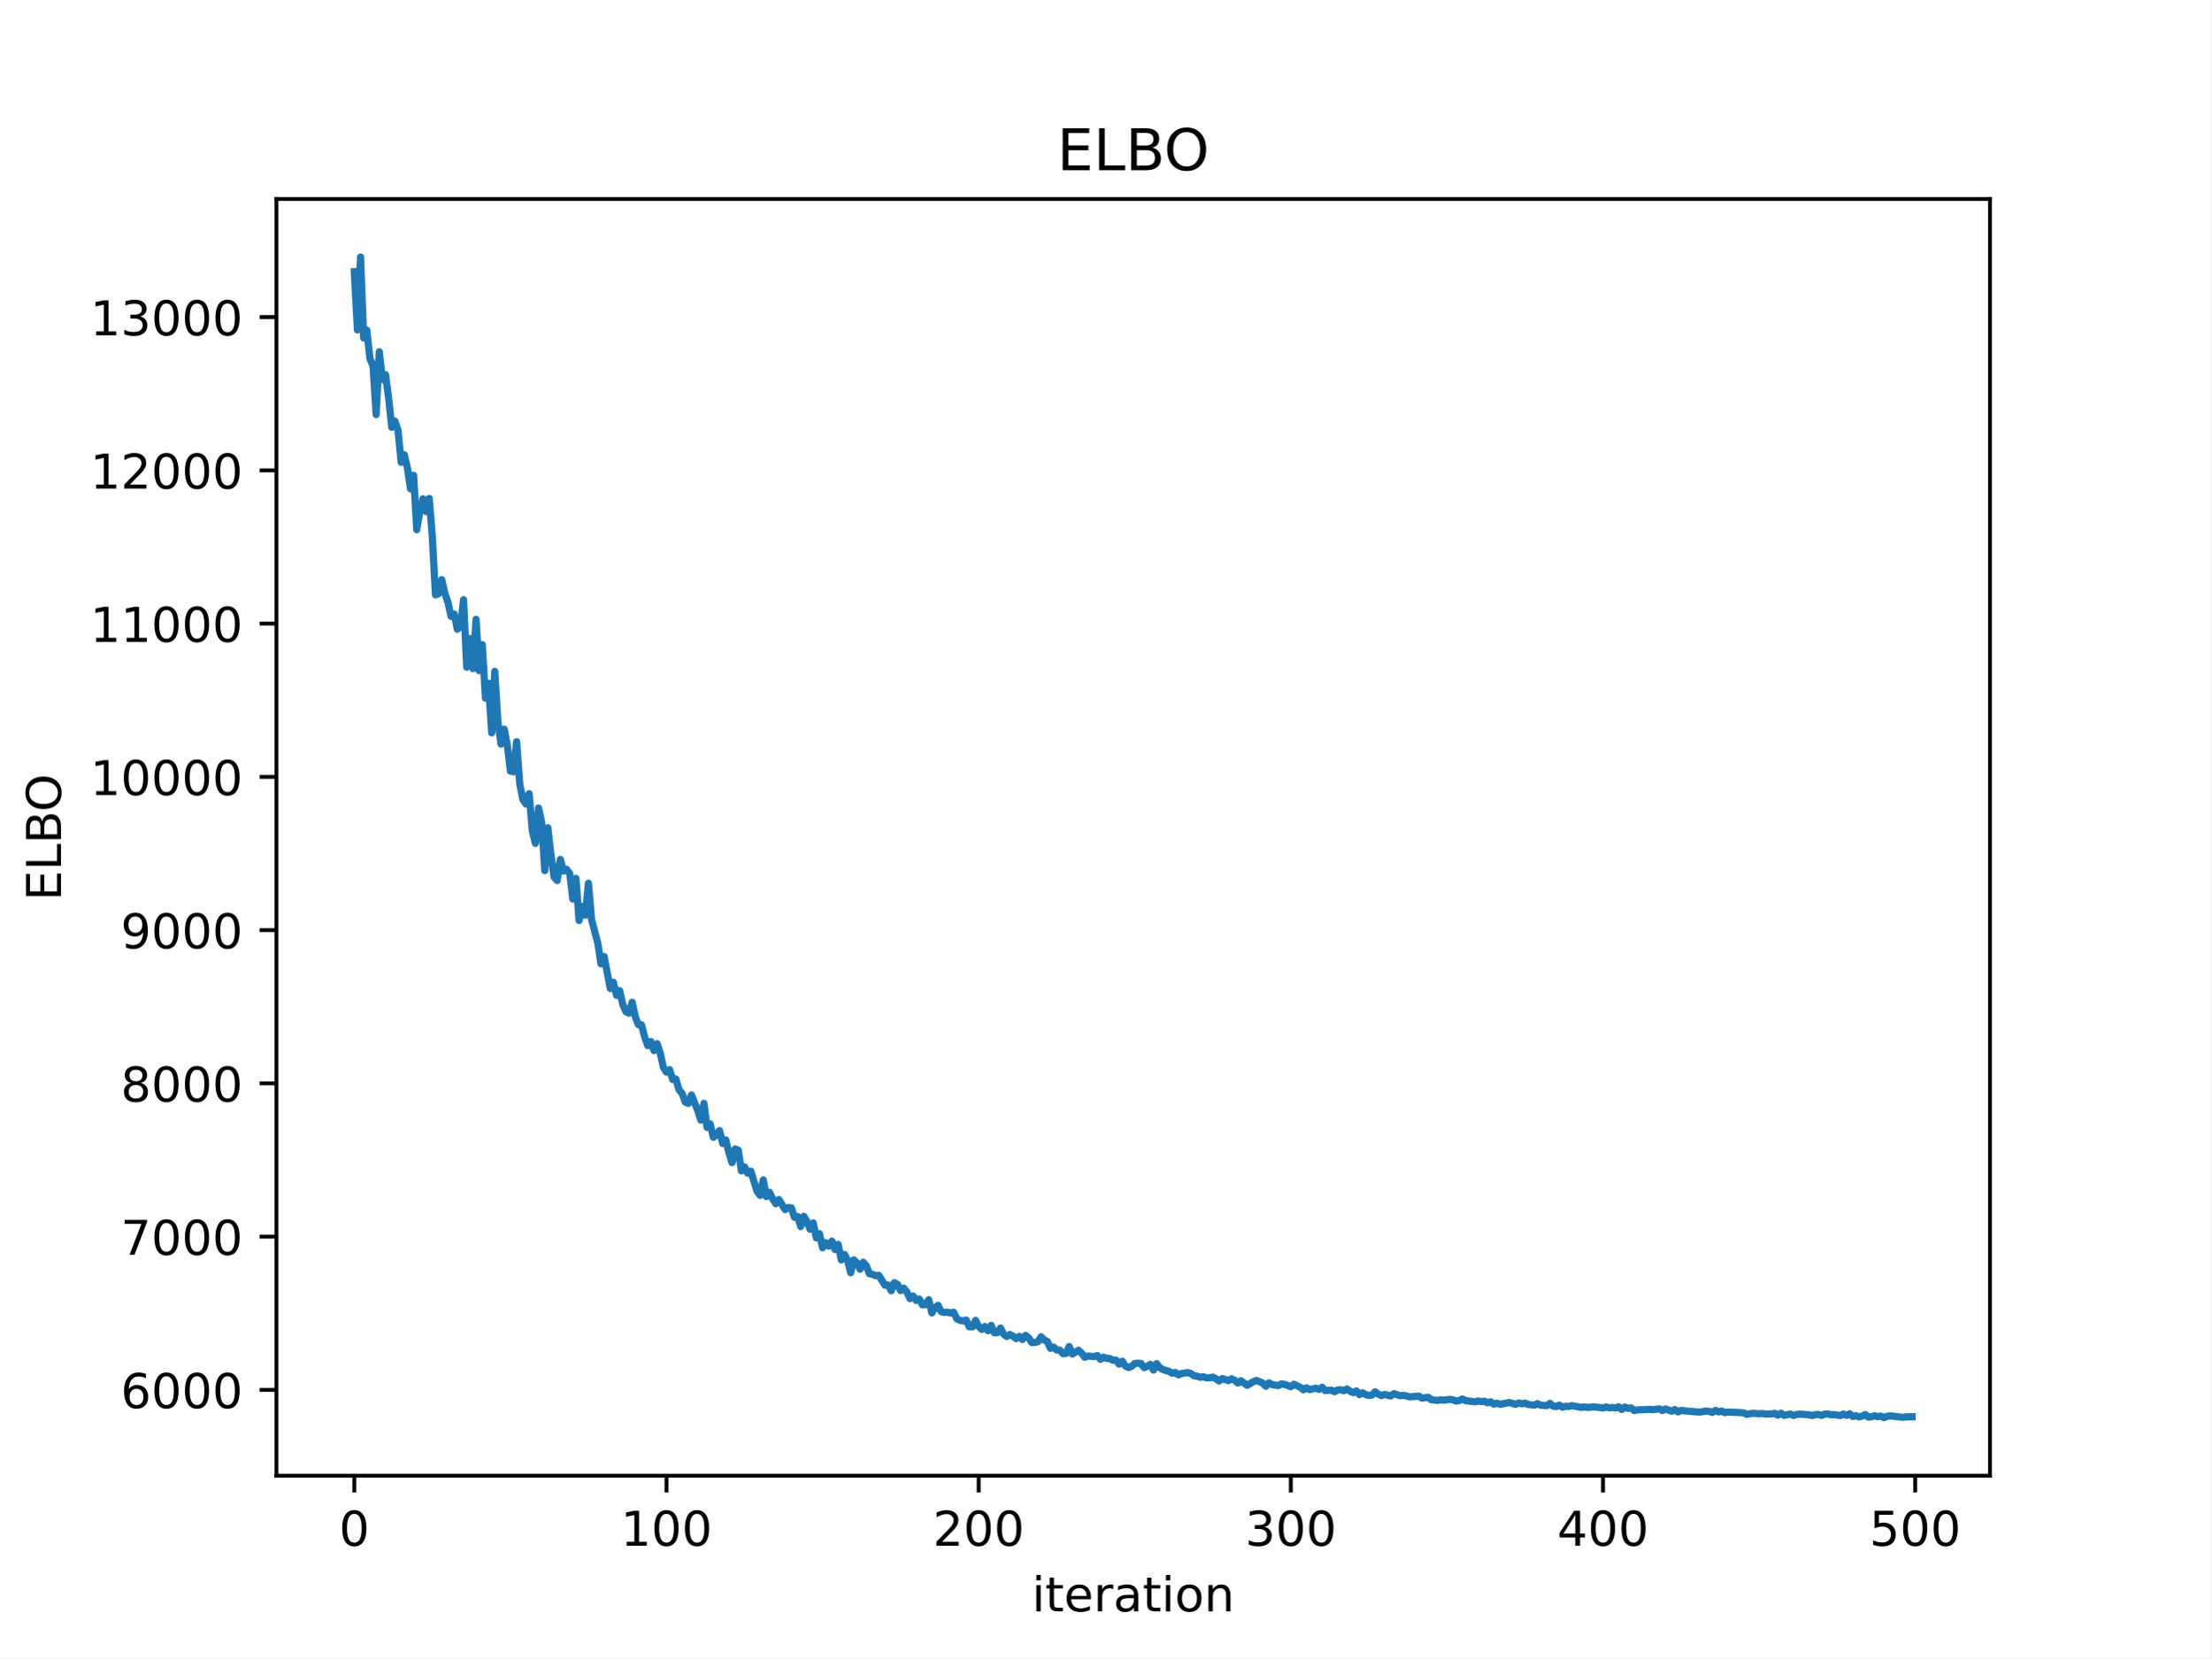
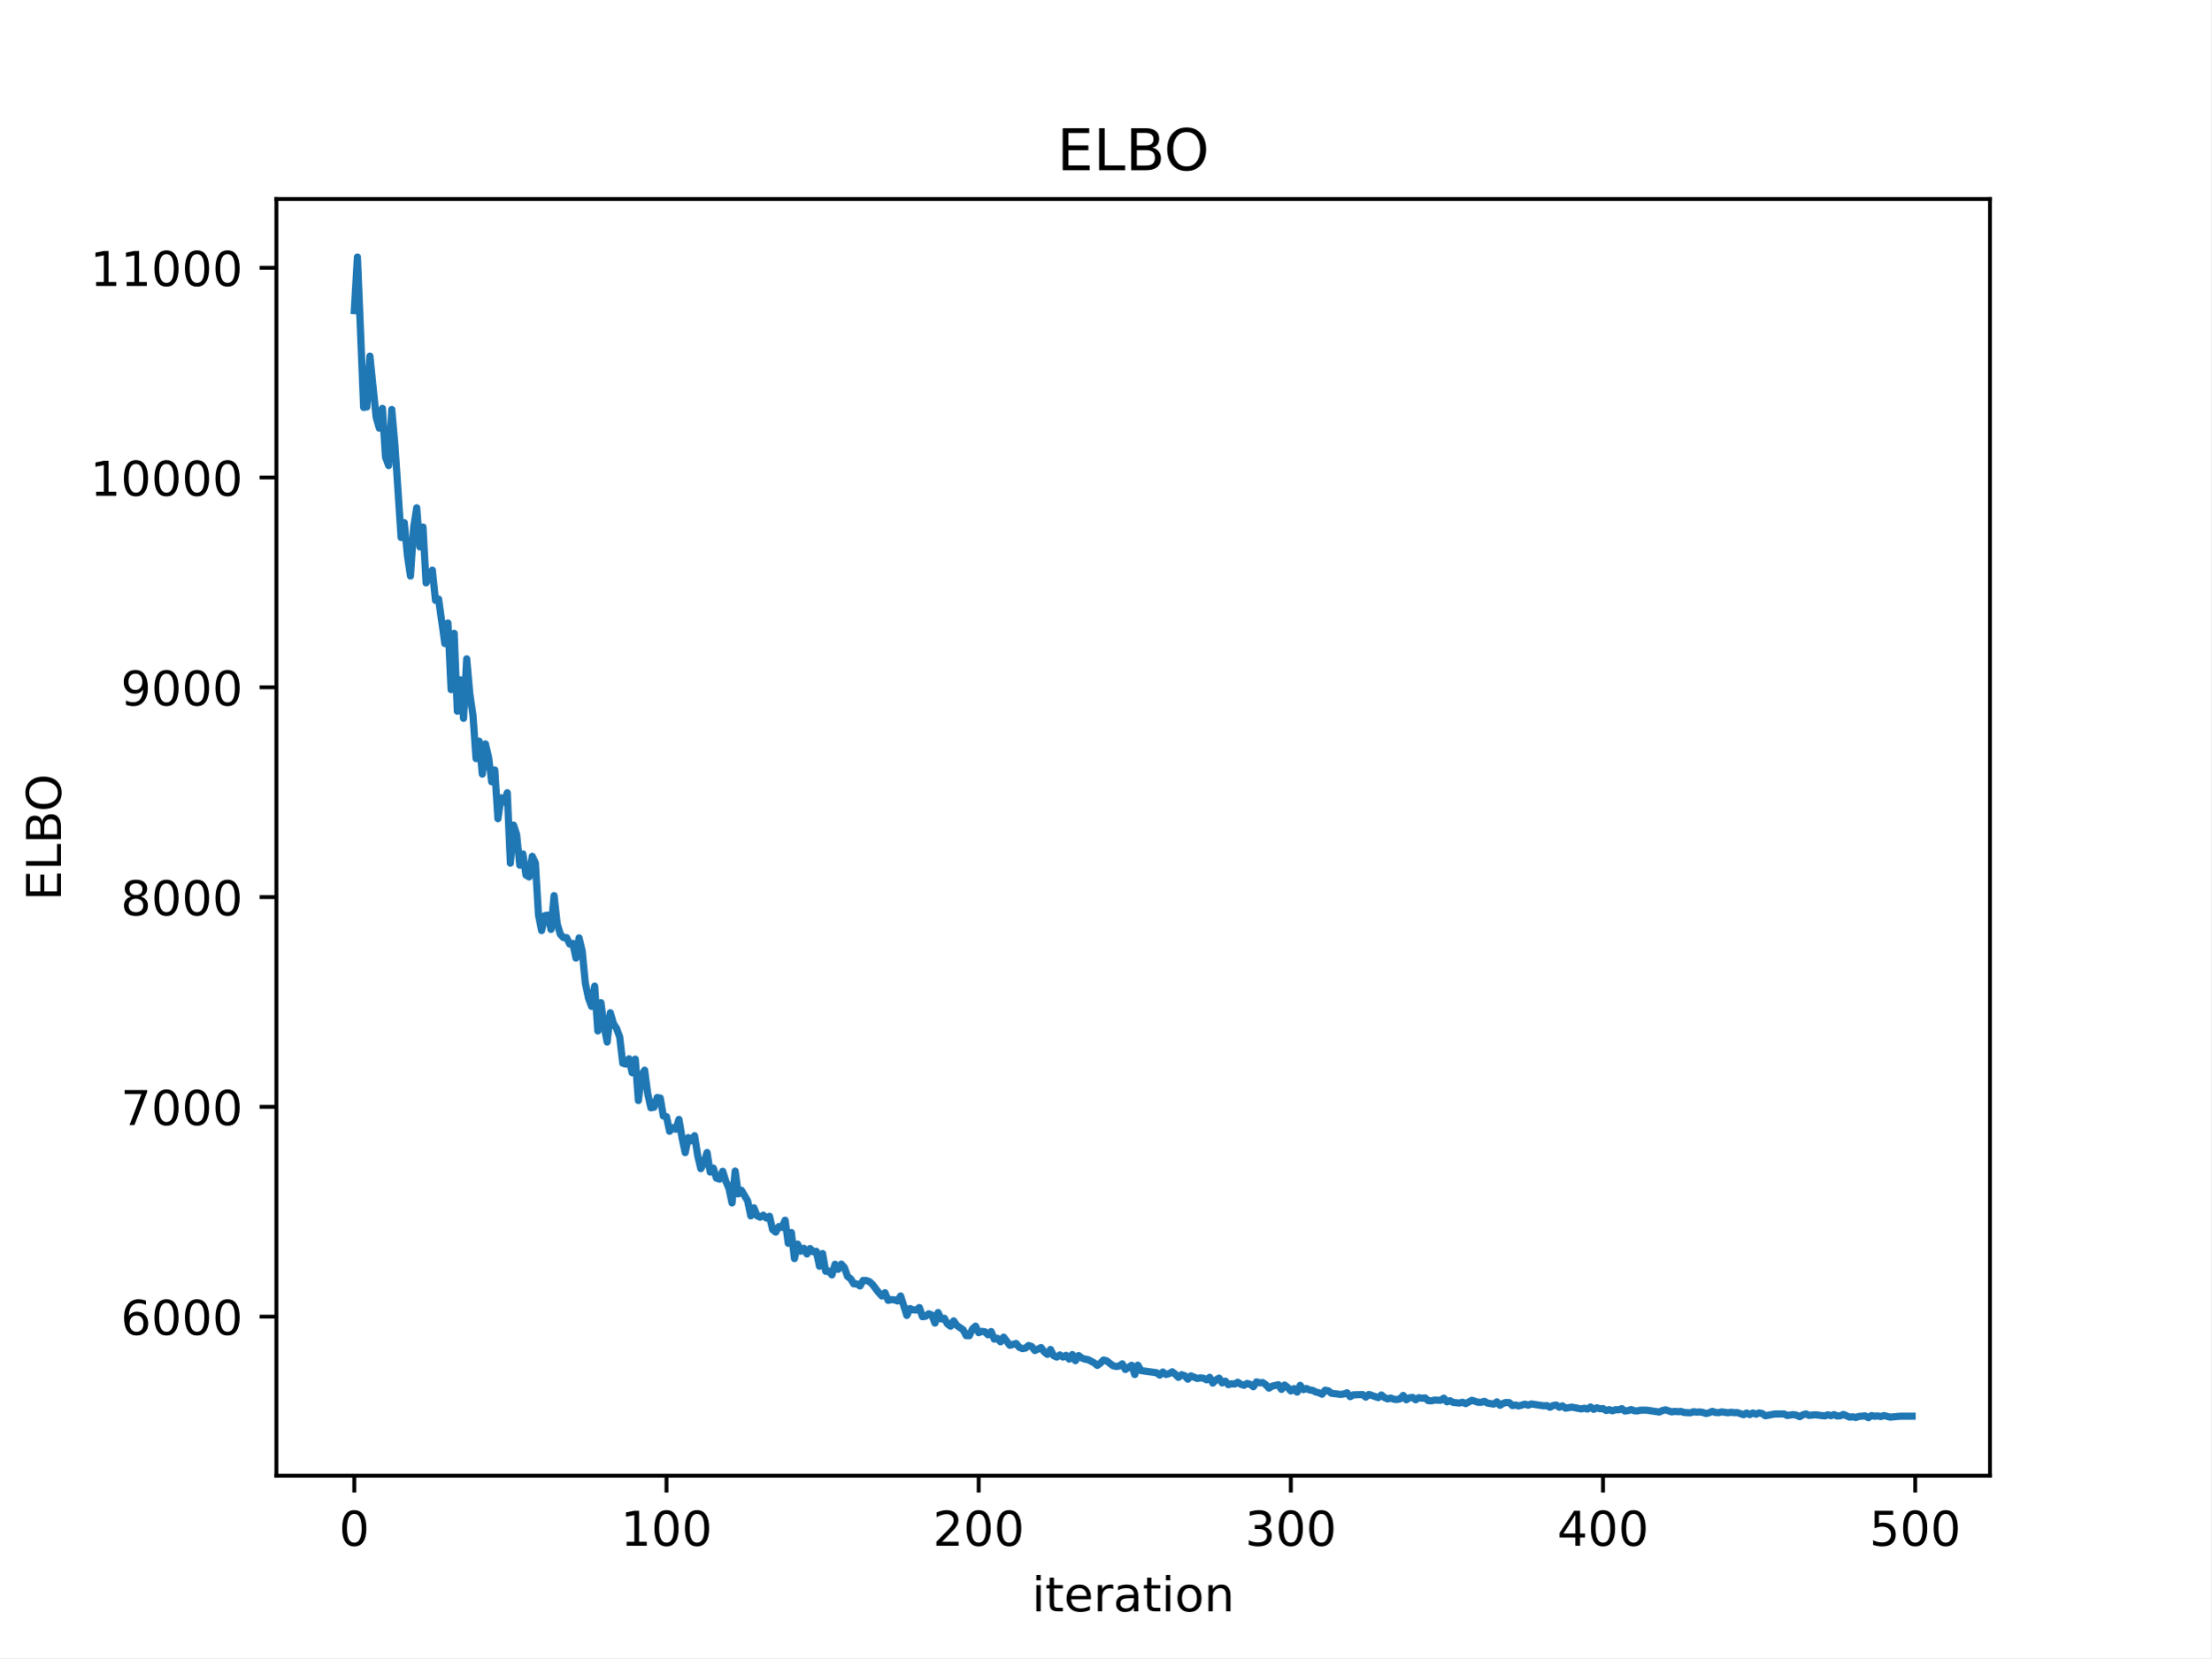
<svg xmlns="http://www.w3.org/2000/svg" xmlns:xlink="http://www.w3.org/1999/xlink" width="460.8pt" height="345.6pt" viewBox="0 0 460.8 345.6" version="1.1">
  <defs>
    <style type="text/css">*{stroke-linejoin: round; stroke-linecap: butt}</style>
  </defs>
  <g id="figure_1">
    <g id="patch_1">
      <path d="M 0 345.6  L 460.8 345.6  L 460.8 0  L 0 0  z " style="fill: #ffffff" />
    </g>
    <g id="axes_1">
      <g id="patch_2">
        <path d="M 57.6 307.584  L 414.72 307.584  L 414.72 41.472  L 57.6 41.472  z " style="fill: #ffffff" />
      </g>
      <g id="matplotlib.axis_1">
        <g id="xtick_1">
          <g id="line2d_1">
            <defs>
-               <path id="m6de6520d60" d="M 0 0  L 0 3.5  " style="stroke: #000000; stroke-width: 0.8" />
-             </defs>
-             <g>
-               <use xlink:href="#m6de6520d60" x="73.833" y="307.584" style="stroke: #000000; stroke-width: 0.8" />
+               <path id="m7a15ab9af7" d="M 0 0  L 0 3.5  " style="stroke: #000000; stroke-width: 0.8" />
+             </defs>
+             <g>
+               <use xlink:href="#m7a15ab9af7" x="73.833" y="307.584" style="stroke: #000000; stroke-width: 0.8" />
            </g>
          </g>
          <g id="text_1">
            <g transform="translate(70.65148 322.1824) scale(0.1 -0.1)">
              <defs>
                <path id="DejaVuSans-30" d="M 2034 4250  Q 1547 4250 1301 3770  Q 1056 3291 1056 2328  Q 1056 1369 1301 889  Q 1547 409 2034 409  Q 2525 409 2770 889  Q 3016 1369 3016 2328  Q 3016 3291 2770 3770  Q 2525 4250 2034 4250  z M 2034 4750  Q 2819 4750 3233 4129  Q 3647 3509 3647 2328  Q 3647 1150 3233 529  Q 2819 -91 2034 -91  Q 1250 -91 836 529  Q 422 1150 422 2328  Q 422 3509 836 4129  Q 1250 4750 2034 4750  z " transform="scale(0.015625)" />
              </defs>
              <use xlink:href="#DejaVuSans-30" />
            </g>
          </g>
        </g>
        <g id="xtick_2">
          <g id="line2d_2">
            <g>
-               <use xlink:href="#m6de6520d60" x="138.894" y="307.584" style="stroke: #000000; stroke-width: 0.8" />
+               <use xlink:href="#m7a15ab9af7" x="138.894" y="307.584" style="stroke: #000000; stroke-width: 0.8" />
            </g>
          </g>
          <g id="text_2">
            <g transform="translate(129.35 322.1824) scale(0.1 -0.1)">
              <defs>
                <path id="DejaVuSans-31" d="M 794 531  L 1825 531  L 1825 4091  L 703 3866  L 703 4441  L 1819 4666  L 2450 4666  L 2450 531  L 3481 531  L 3481 0  L 794 0  L 794 531  z " transform="scale(0.015625)" />
              </defs>
              <use xlink:href="#DejaVuSans-31" />
              <use xlink:href="#DejaVuSans-30" transform="translate(63.62305 0)" />
              <use xlink:href="#DejaVuSans-30" transform="translate(127.2461 0)" />
            </g>
          </g>
        </g>
        <g id="xtick_3">
          <g id="line2d_3">
            <g>
-               <use xlink:href="#m6de6520d60" x="203.955" y="307.584" style="stroke: #000000; stroke-width: 0.8" />
+               <use xlink:href="#m7a15ab9af7" x="203.955" y="307.584" style="stroke: #000000; stroke-width: 0.8" />
            </g>
          </g>
          <g id="text_3">
            <g transform="translate(194.411 322.1824) scale(0.1 -0.1)">
              <defs>
                <path id="DejaVuSans-32" d="M 1228 531  L 3431 531  L 3431 0  L 469 0  L 469 531  Q 828 903 1448 1529  Q 2069 2156 2228 2338  Q 2531 2678 2651 2914  Q 2772 3150 2772 3378  Q 2772 3750 2511 3984  Q 2250 4219 1831 4219  Q 1534 4219 1204 4116  Q 875 4013 500 3803  L 500 4441  Q 881 4594 1212 4672  Q 1544 4750 1819 4750  Q 2544 4750 2975 4387  Q 3406 4025 3406 3419  Q 3406 3131 3298 2873  Q 3191 2616 2906 2266  Q 2828 2175 2409 1742  Q 1991 1309 1228 531  z " transform="scale(0.015625)" />
              </defs>
              <use xlink:href="#DejaVuSans-32" />
              <use xlink:href="#DejaVuSans-30" transform="translate(63.62305 0)" />
              <use xlink:href="#DejaVuSans-30" transform="translate(127.2461 0)" />
            </g>
          </g>
        </g>
        <g id="xtick_4">
          <g id="line2d_4">
            <g>
-               <use xlink:href="#m6de6520d60" x="269.016" y="307.584" style="stroke: #000000; stroke-width: 0.8" />
+               <use xlink:href="#m7a15ab9af7" x="269.016" y="307.584" style="stroke: #000000; stroke-width: 0.8" />
            </g>
          </g>
          <g id="text_4">
            <g transform="translate(259.4721 322.1824) scale(0.1 -0.1)">
              <defs>
                <path id="DejaVuSans-33" d="M 2597 2516  Q 3050 2419 3304 2112  Q 3559 1806 3559 1356  Q 3559 666 3084 287  Q 2609 -91 1734 -91  Q 1441 -91 1130 -33  Q 819 25 488 141  L 488 750  Q 750 597 1062 519  Q 1375 441 1716 441  Q 2309 441 2620 675  Q 2931 909 2931 1356  Q 2931 1769 2642 2001  Q 2353 2234 1838 2234  L 1294 2234  L 1294 2753  L 1863 2753  Q 2328 2753 2575 2939  Q 2822 3125 2822 3475  Q 2822 3834 2567 4026  Q 2313 4219 1838 4219  Q 1578 4219 1281 4162  Q 984 4106 628 3988  L 628 4550  Q 988 4650 1302 4700  Q 1616 4750 1894 4750  Q 2613 4750 3031 4423  Q 3450 4097 3450 3541  Q 3450 3153 3228 2886  Q 3006 2619 2597 2516  z " transform="scale(0.015625)" />
              </defs>
              <use xlink:href="#DejaVuSans-33" />
              <use xlink:href="#DejaVuSans-30" transform="translate(63.62305 0)" />
              <use xlink:href="#DejaVuSans-30" transform="translate(127.2461 0)" />
            </g>
          </g>
        </g>
        <g id="xtick_5">
          <g id="line2d_5">
            <g>
-               <use xlink:href="#m6de6520d60" x="334.077" y="307.584" style="stroke: #000000; stroke-width: 0.8" />
+               <use xlink:href="#m7a15ab9af7" x="334.077" y="307.584" style="stroke: #000000; stroke-width: 0.8" />
            </g>
          </g>
          <g id="text_5">
            <g transform="translate(324.5331 322.1824) scale(0.1 -0.1)">
              <defs>
                <path id="DejaVuSans-34" d="M 2419 4116  L 825 1625  L 2419 1625  L 2419 4116  z M 2253 4666  L 3047 4666  L 3047 1625  L 3713 1625  L 3713 1100  L 3047 1100  L 3047 0  L 2419 0  L 2419 1100  L 313 1100  L 313 1709  L 2253 4666  z " transform="scale(0.015625)" />
              </defs>
              <use xlink:href="#DejaVuSans-34" />
              <use xlink:href="#DejaVuSans-30" transform="translate(63.62305 0)" />
              <use xlink:href="#DejaVuSans-30" transform="translate(127.2461 0)" />
            </g>
          </g>
        </g>
        <g id="xtick_6">
          <g id="line2d_6">
            <g>
-               <use xlink:href="#m6de6520d60" x="399.138" y="307.584" style="stroke: #000000; stroke-width: 0.8" />
+               <use xlink:href="#m7a15ab9af7" x="399.138" y="307.584" style="stroke: #000000; stroke-width: 0.8" />
            </g>
          </g>
          <g id="text_6">
            <g transform="translate(389.5941 322.1824) scale(0.1 -0.1)">
              <defs>
                <path id="DejaVuSans-35" d="M 691 4666  L 3169 4666  L 3169 4134  L 1269 4134  L 1269 2991  Q 1406 3038 1543 3061  Q 1681 3084 1819 3084  Q 2600 3084 3056 2656  Q 3513 2228 3513 1497  Q 3513 744 3044 326  Q 2575 -91 1722 -91  Q 1428 -91 1123 -41  Q 819 9 494 109  L 494 744  Q 775 591 1075 516  Q 1375 441 1709 441  Q 2250 441 2565 725  Q 2881 1009 2881 1497  Q 2881 1984 2565 2268  Q 2250 2553 1709 2553  Q 1456 2553 1204 2497  Q 953 2441 691 2322  L 691 4666  z " transform="scale(0.015625)" />
              </defs>
              <use xlink:href="#DejaVuSans-35" />
              <use xlink:href="#DejaVuSans-30" transform="translate(63.62305 0)" />
              <use xlink:href="#DejaVuSans-30" transform="translate(127.2461 0)" />
            </g>
          </g>
        </g>
        <g id="text_7">
          <g transform="translate(215.0373 335.8606) scale(0.1 -0.1)">
            <defs>
              <path id="DejaVuSans-69" d="M 603 3500  L 1178 3500  L 1178 0  L 603 0  L 603 3500  z M 603 4863  L 1178 4863  L 1178 4134  L 603 4134  L 603 4863  z " transform="scale(0.015625)" />
              <path id="DejaVuSans-74" d="M 1172 4494  L 1172 3500  L 2356 3500  L 2356 3053  L 1172 3053  L 1172 1153  Q 1172 725 1289 603  Q 1406 481 1766 481  L 2356 481  L 2356 0  L 1766 0  Q 1100 0 847 248  Q 594 497 594 1153  L 594 3053  L 172 3053  L 172 3500  L 594 3500  L 594 4494  L 1172 4494  z " transform="scale(0.015625)" />
              <path id="DejaVuSans-65" d="M 3597 1894  L 3597 1613  L 953 1613  Q 991 1019 1311 708  Q 1631 397 2203 397  Q 2534 397 2845 478  Q 3156 559 3463 722  L 3463 178  Q 3153 47 2828 -22  Q 2503 -91 2169 -91  Q 1331 -91 842 396  Q 353 884 353 1716  Q 353 2575 817 3079  Q 1281 3584 2069 3584  Q 2775 3584 3186 3129  Q 3597 2675 3597 1894  z M 3022 2063  Q 3016 2534 2758 2815  Q 2500 3097 2075 3097  Q 1594 3097 1305 2825  Q 1016 2553 972 2059  L 3022 2063  z " transform="scale(0.015625)" />
              <path id="DejaVuSans-72" d="M 2631 2963  Q 2534 3019 2420 3045  Q 2306 3072 2169 3072  Q 1681 3072 1420 2755  Q 1159 2438 1159 1844  L 1159 0  L 581 0  L 581 3500  L 1159 3500  L 1159 2956  Q 1341 3275 1631 3429  Q 1922 3584 2338 3584  Q 2397 3584 2469 3576  Q 2541 3569 2628 3553  L 2631 2963  z " transform="scale(0.015625)" />
              <path id="DejaVuSans-61" d="M 2194 1759  Q 1497 1759 1228 1600  Q 959 1441 959 1056  Q 959 750 1161 570  Q 1363 391 1709 391  Q 2188 391 2477 730  Q 2766 1069 2766 1631  L 2766 1759  L 2194 1759  z M 3341 1997  L 3341 0  L 2766 0  L 2766 531  Q 2569 213 2275 61  Q 1981 -91 1556 -91  Q 1019 -91 701 211  Q 384 513 384 1019  Q 384 1609 779 1909  Q 1175 2209 1959 2209  L 2766 2209  L 2766 2266  Q 2766 2663 2505 2880  Q 2244 3097 1772 3097  Q 1472 3097 1187 3025  Q 903 2953 641 2809  L 641 3341  Q 956 3463 1253 3523  Q 1550 3584 1831 3584  Q 2591 3584 2966 3190  Q 3341 2797 3341 1997  z " transform="scale(0.015625)" />
              <path id="DejaVuSans-6f" d="M 1959 3097  Q 1497 3097 1228 2736  Q 959 2375 959 1747  Q 959 1119 1226 758  Q 1494 397 1959 397  Q 2419 397 2687 759  Q 2956 1122 2956 1747  Q 2956 2369 2687 2733  Q 2419 3097 1959 3097  z M 1959 3584  Q 2709 3584 3137 3096  Q 3566 2609 3566 1747  Q 3566 888 3137 398  Q 2709 -91 1959 -91  Q 1206 -91 779 398  Q 353 888 353 1747  Q 353 2609 779 3096  Q 1206 3584 1959 3584  z " transform="scale(0.015625)" />
              <path id="DejaVuSans-6e" d="M 3513 2113  L 3513 0  L 2938 0  L 2938 2094  Q 2938 2591 2744 2837  Q 2550 3084 2163 3084  Q 1697 3084 1428 2787  Q 1159 2491 1159 1978  L 1159 0  L 581 0  L 581 3500  L 1159 3500  L 1159 2956  Q 1366 3272 1645 3428  Q 1925 3584 2291 3584  Q 2894 3584 3203 3211  Q 3513 2838 3513 2113  z " transform="scale(0.015625)" />
            </defs>
            <use xlink:href="#DejaVuSans-69" />
            <use xlink:href="#DejaVuSans-74" transform="translate(27.7832 0)" />
            <use xlink:href="#DejaVuSans-65" transform="translate(66.99219 0)" />
            <use xlink:href="#DejaVuSans-72" transform="translate(128.5156 0)" />
            <use xlink:href="#DejaVuSans-61" transform="translate(169.6289 0)" />
            <use xlink:href="#DejaVuSans-74" transform="translate(230.9082 0)" />
            <use xlink:href="#DejaVuSans-69" transform="translate(270.1172 0)" />
            <use xlink:href="#DejaVuSans-6f" transform="translate(297.9004 0)" />
            <use xlink:href="#DejaVuSans-6e" transform="translate(359.082 0)" />
          </g>
        </g>
      </g>
      <g id="matplotlib.axis_2">
        <g id="ytick_1">
          <g id="line2d_7">
            <defs>
-               <path id="me6d2419df7" d="M 0 0  L -3.5 0  " style="stroke: #000000; stroke-width: 0.8" />
-             </defs>
-             <g>
-               <use xlink:href="#me6d2419df7" x="57.6" y="289.7" style="stroke: #000000; stroke-width: 0.8" />
+               <path id="mc864b3142b" d="M 0 0  L -3.5 0  " style="stroke: #000000; stroke-width: 0.8" />
+             </defs>
+             <g>
+               <use xlink:href="#mc864b3142b" x="57.6" y="274.428" style="stroke: #000000; stroke-width: 0.8" />
            </g>
          </g>
          <g id="text_8">
-             <g transform="translate(25.15 293.4994) scale(0.1 -0.1)">
+             <g transform="translate(25.15 278.2269) scale(0.1 -0.1)">
              <defs>
                <path id="DejaVuSans-36" d="M 2113 2584  Q 1688 2584 1439 2293  Q 1191 2003 1191 1497  Q 1191 994 1439 701  Q 1688 409 2113 409  Q 2538 409 2786 701  Q 3034 994 3034 1497  Q 3034 2003 2786 2293  Q 2538 2584 2113 2584  z M 3366 4563  L 3366 3988  Q 3128 4100 2886 4159  Q 2644 4219 2406 4219  Q 1781 4219 1451 3797  Q 1122 3375 1075 2522  Q 1259 2794 1537 2939  Q 1816 3084 2150 3084  Q 2853 3084 3261 2657  Q 3669 2231 3669 1497  Q 3669 778 3244 343  Q 2819 -91 2113 -91  Q 1303 -91 875 529  Q 447 1150 447 2328  Q 447 3434 972 4092  Q 1497 4750 2381 4750  Q 2619 4750 2861 4703  Q 3103 4656 3366 4563  z " transform="scale(0.015625)" />
              </defs>
              <use xlink:href="#DejaVuSans-36" />
              <use xlink:href="#DejaVuSans-30" transform="translate(63.62305 0)" />
              <use xlink:href="#DejaVuSans-30" transform="translate(127.2461 0)" />
              <use xlink:href="#DejaVuSans-30" transform="translate(190.8691 0)" />
            </g>
          </g>
        </g>
        <g id="ytick_2">
          <g id="line2d_8">
            <g>
-               <use xlink:href="#me6d2419df7" x="57.6" y="257.755" style="stroke: #000000; stroke-width: 0.8" />
+               <use xlink:href="#mc864b3142b" x="57.6" y="230.703" style="stroke: #000000; stroke-width: 0.8" />
            </g>
          </g>
          <g id="text_9">
-             <g transform="translate(25.15 261.5544) scale(0.1 -0.1)">
+             <g transform="translate(25.15 234.5019) scale(0.1 -0.1)">
              <defs>
                <path id="DejaVuSans-37" d="M 525 4666  L 3525 4666  L 3525 4397  L 1831 0  L 1172 0  L 2766 4134  L 525 4134  L 525 4666  z " transform="scale(0.015625)" />
              </defs>
              <use xlink:href="#DejaVuSans-37" />
              <use xlink:href="#DejaVuSans-30" transform="translate(63.62305 0)" />
              <use xlink:href="#DejaVuSans-30" transform="translate(127.2461 0)" />
              <use xlink:href="#DejaVuSans-30" transform="translate(190.8691 0)" />
            </g>
          </g>
        </g>
        <g id="ytick_3">
          <g id="line2d_9">
            <g>
-               <use xlink:href="#me6d2419df7" x="57.6" y="225.81" style="stroke: #000000; stroke-width: 0.8" />
+               <use xlink:href="#mc864b3142b" x="57.6" y="186.978" style="stroke: #000000; stroke-width: 0.8" />
            </g>
          </g>
          <g id="text_10">
-             <g transform="translate(25.15 229.6094) scale(0.1 -0.1)">
+             <g transform="translate(25.15 190.7769) scale(0.1 -0.1)">
              <defs>
                <path id="DejaVuSans-38" d="M 2034 2216  Q 1584 2216 1326 1975  Q 1069 1734 1069 1313  Q 1069 891 1326 650  Q 1584 409 2034 409  Q 2484 409 2743 651  Q 3003 894 3003 1313  Q 3003 1734 2745 1975  Q 2488 2216 2034 2216  z M 1403 2484  Q 997 2584 770 2862  Q 544 3141 544 3541  Q 544 4100 942 4425  Q 1341 4750 2034 4750  Q 2731 4750 3128 4425  Q 3525 4100 3525 3541  Q 3525 3141 3298 2862  Q 3072 2584 2669 2484  Q 3125 2378 3379 2068  Q 3634 1759 3634 1313  Q 3634 634 3220 271  Q 2806 -91 2034 -91  Q 1263 -91 848 271  Q 434 634 434 1313  Q 434 1759 690 2068  Q 947 2378 1403 2484  z M 1172 3481  Q 1172 3119 1398 2916  Q 1625 2713 2034 2713  Q 2441 2713 2670 2916  Q 2900 3119 2900 3481  Q 2900 3844 2670 4047  Q 2441 4250 2034 4250  Q 1625 4250 1398 4047  Q 1172 3844 1172 3481  z " transform="scale(0.015625)" />
              </defs>
              <use xlink:href="#DejaVuSans-38" />
              <use xlink:href="#DejaVuSans-30" transform="translate(63.62305 0)" />
              <use xlink:href="#DejaVuSans-30" transform="translate(127.2461 0)" />
              <use xlink:href="#DejaVuSans-30" transform="translate(190.8691 0)" />
            </g>
          </g>
        </g>
        <g id="ytick_4">
          <g id="line2d_10">
            <g>
-               <use xlink:href="#me6d2419df7" x="57.6" y="193.865" style="stroke: #000000; stroke-width: 0.8" />
+               <use xlink:href="#mc864b3142b" x="57.6" y="143.253" style="stroke: #000000; stroke-width: 0.8" />
            </g>
          </g>
          <g id="text_11">
-             <g transform="translate(25.15 197.6645) scale(0.1 -0.1)">
+             <g transform="translate(25.15 147.0519) scale(0.1 -0.1)">
              <defs>
                <path id="DejaVuSans-39" d="M 703 97  L 703 672  Q 941 559 1184 500  Q 1428 441 1663 441  Q 2288 441 2617 861  Q 2947 1281 2994 2138  Q 2813 1869 2534 1725  Q 2256 1581 1919 1581  Q 1219 1581 811 2004  Q 403 2428 403 3163  Q 403 3881 828 4315  Q 1253 4750 1959 4750  Q 2769 4750 3195 4129  Q 3622 3509 3622 2328  Q 3622 1225 3098 567  Q 2575 -91 1691 -91  Q 1453 -91 1209 -44  Q 966 3 703 97  z M 1959 2075  Q 2384 2075 2632 2365  Q 2881 2656 2881 3163  Q 2881 3666 2632 3958  Q 2384 4250 1959 4250  Q 1534 4250 1286 3958  Q 1038 3666 1038 3163  Q 1038 2656 1286 2365  Q 1534 2075 1959 2075  z " transform="scale(0.015625)" />
              </defs>
              <use xlink:href="#DejaVuSans-39" />
              <use xlink:href="#DejaVuSans-30" transform="translate(63.62305 0)" />
              <use xlink:href="#DejaVuSans-30" transform="translate(127.2461 0)" />
              <use xlink:href="#DejaVuSans-30" transform="translate(190.8691 0)" />
            </g>
          </g>
        </g>
        <g id="ytick_5">
          <g id="line2d_11">
            <g>
-               <use xlink:href="#me6d2419df7" x="57.6" y="161.92" style="stroke: #000000; stroke-width: 0.8" />
+               <use xlink:href="#mc864b3142b" x="57.6" y="99.528" style="stroke: #000000; stroke-width: 0.8" />
            </g>
          </g>
          <g id="text_12">
-             <g transform="translate(18.7875 165.7195) scale(0.1 -0.1)">
+             <g transform="translate(18.7875 103.3269) scale(0.1 -0.1)">
              <use xlink:href="#DejaVuSans-31" />
              <use xlink:href="#DejaVuSans-30" transform="translate(63.62305 0)" />
              <use xlink:href="#DejaVuSans-30" transform="translate(127.2461 0)" />
              <use xlink:href="#DejaVuSans-30" transform="translate(190.8691 0)" />
              <use xlink:href="#DejaVuSans-30" transform="translate(254.4922 0)" />
            </g>
          </g>
        </g>
        <g id="ytick_6">
          <g id="line2d_12">
            <g>
-               <use xlink:href="#me6d2419df7" x="57.6" y="129.975" style="stroke: #000000; stroke-width: 0.8" />
+               <use xlink:href="#mc864b3142b" x="57.6" y="55.803" style="stroke: #000000; stroke-width: 0.8" />
            </g>
          </g>
          <g id="text_13">
-             <g transform="translate(18.7875 133.7745) scale(0.1 -0.1)">
+             <g transform="translate(18.7875 59.60189) scale(0.1 -0.1)">
              <use xlink:href="#DejaVuSans-31" />
              <use xlink:href="#DejaVuSans-31" transform="translate(63.62305 0)" />
              <use xlink:href="#DejaVuSans-30" transform="translate(127.2461 0)" />
              <use xlink:href="#DejaVuSans-30" transform="translate(190.8691 0)" />
              <use xlink:href="#DejaVuSans-30" transform="translate(254.4922 0)" />
            </g>
          </g>
        </g>
-         <g id="ytick_7">
-           <g id="line2d_13">
-             <g>
-               <use xlink:href="#me6d2419df7" x="57.6" y="98.03" style="stroke: #000000; stroke-width: 0.8" />
-             </g>
-           </g>
-           <g id="text_14">
-             <g transform="translate(18.7875 101.8295) scale(0.1 -0.1)">
-               <use xlink:href="#DejaVuSans-31" />
-               <use xlink:href="#DejaVuSans-32" transform="translate(63.62305 0)" />
-               <use xlink:href="#DejaVuSans-30" transform="translate(127.2461 0)" />
-               <use xlink:href="#DejaVuSans-30" transform="translate(190.8691 0)" />
-               <use xlink:href="#DejaVuSans-30" transform="translate(254.4922 0)" />
-             </g>
-           </g>
-         </g>
-         <g id="ytick_8">
-           <g id="line2d_14">
-             <g>
-               <use xlink:href="#me6d2419df7" x="57.6" y="66.085" style="stroke: #000000; stroke-width: 0.8" />
-             </g>
-           </g>
-           <g id="text_15">
-             <g transform="translate(18.7875 69.88453) scale(0.1 -0.1)">
-               <use xlink:href="#DejaVuSans-31" />
-               <use xlink:href="#DejaVuSans-33" transform="translate(63.62305 0)" />
-               <use xlink:href="#DejaVuSans-30" transform="translate(127.2461 0)" />
-               <use xlink:href="#DejaVuSans-30" transform="translate(190.8691 0)" />
-               <use xlink:href="#DejaVuSans-30" transform="translate(254.4922 0)" />
-             </g>
-           </g>
-         </g>
-         <g id="text_16">
+         <g id="text_14">
          <g transform="translate(12.70781 187.7522) rotate(-90) scale(0.1 -0.1)">
            <defs>
              <path id="DejaVuSans-45" d="M 628 4666  L 3578 4666  L 3578 4134  L 1259 4134  L 1259 2753  L 3481 2753  L 3481 2222  L 1259 2222  L 1259 531  L 3634 531  L 3634 0  L 628 0  L 628 4666  z " transform="scale(0.015625)" />
              <path id="DejaVuSans-4c" d="M 628 4666  L 1259 4666  L 1259 531  L 3531 531  L 3531 0  L 628 0  L 628 4666  z " transform="scale(0.015625)" />
              <path id="DejaVuSans-42" d="M 1259 2228  L 1259 519  L 2272 519  Q 2781 519 3026 730  Q 3272 941 3272 1375  Q 3272 1813 3026 2020  Q 2781 2228 2272 2228  L 1259 2228  z M 1259 4147  L 1259 2741  L 2194 2741  Q 2656 2741 2882 2914  Q 3109 3088 3109 3444  Q 3109 3797 2882 3972  Q 2656 4147 2194 4147  L 1259 4147  z M 628 4666  L 2241 4666  Q 2963 4666 3353 4366  Q 3744 4066 3744 3513  Q 3744 3084 3544 2831  Q 3344 2578 2956 2516  Q 3422 2416 3680 2098  Q 3938 1781 3938 1306  Q 3938 681 3513 340  Q 3088 0 2303 0  L 628 0  L 628 4666  z " transform="scale(0.015625)" />
              <path id="DejaVuSans-4f" d="M 2522 4238  Q 1834 4238 1429 3725  Q 1025 3213 1025 2328  Q 1025 1447 1429 934  Q 1834 422 2522 422  Q 3209 422 3611 934  Q 4013 1447 4013 2328  Q 4013 3213 3611 3725  Q 3209 4238 2522 4238  z M 2522 4750  Q 3503 4750 4090 4092  Q 4678 3434 4678 2328  Q 4678 1225 4090 567  Q 3503 -91 2522 -91  Q 1538 -91 948 565  Q 359 1222 359 2328  Q 359 3434 948 4092  Q 1538 4750 2522 4750  z " transform="scale(0.015625)" />
            </defs>
            <use xlink:href="#DejaVuSans-45" />
            <use xlink:href="#DejaVuSans-4c" transform="translate(63.18359 0)" />
            <use xlink:href="#DejaVuSans-42" transform="translate(118.8965 0)" />
            <use xlink:href="#DejaVuSans-4f" transform="translate(185.75 0)" />
          </g>
        </g>
      </g>
-       <g id="line2d_15">
-         <path d="M 73.833 56.631  L 74.483 68.76  L 75.134 53.568  L 75.785 70.436  L 76.435 68.811  L 77.086 74.753  L 77.736 76.253  L 78.387 86.414  L 79.038 73.319  L 79.688 79.133  L 80.339 78.08  L 80.989 83.007  L 81.64 89.038  L 82.291 87.774  L 82.941 89.676  L 83.592 96.343  L 84.242 94.768  L 84.893 97.506  L 85.544 101.885  L 86.194 99.054  L 86.845 110.399  L 87.496 106.608  L 88.146 103.968  L 88.797 106.623  L 89.447 103.889  L 90.098 112.03  L 90.749 124.001  L 91.399 123.718  L 92.05 120.815  L 92.7 123.639  L 93.351 125.553  L 94.002 128.469  L 94.652 127.973  L 95.303 131.149  L 95.953 130.607  L 96.604 125.002  L 97.255 139.056  L 97.905 133.097  L 98.556 139.374  L 99.207 129.081  L 99.857 139.778  L 100.508 134.369  L 101.158 145.514  L 101.809 142.423  L 102.46 152.759  L 103.11 139.936  L 103.761 150.503  L 104.411 155.085  L 105.062 151.977  L 105.713 155.286  L 106.363 160.705  L 107.014 160.86  L 107.664 154.586  L 108.315 163.419  L 108.966 166.67  L 109.616 167.573  L 110.267 165.432  L 110.918 173.088  L 111.568 175.794  L 112.219 168.411  L 112.869 171.277  L 113.52 181.468  L 114.171 172.529  L 114.821 178.227  L 115.472 182.807  L 116.122 183.535  L 116.773 179.13  L 117.424 181.556  L 118.074 181.194  L 118.725 182.085  L 119.375 187.396  L 120.026 183.08  L 120.677 191.851  L 121.327 188.918  L 121.978 190.754  L 122.629 184.084  L 123.279 191.688  L 124.58 196.584  L 125.231 200.883  L 125.882 199.349  L 127.183 206.042  L 127.833 204.739  L 128.484 207.47  L 129.135 206.489  L 129.785 209.347  L 130.436 210.862  L 131.086 211.171  L 131.737 208.89  L 132.388 211.917  L 133.038 213.574  L 133.689 213.597  L 134.339 216.152  L 134.99 217.945  L 135.641 217.085  L 136.291 218.977  L 136.942 217.538  L 137.593 219.499  L 138.243 222.468  L 138.894 223.465  L 139.544 222.946  L 140.195 225.021  L 140.846 224.908  L 141.496 227.136  L 142.147 227.894  L 142.797 229.698  L 143.448 229.991  L 144.099 228.221  L 145.4 231.454  L 146.05 233.472  L 146.701 229.961  L 147.352 234.977  L 148.002 234.249  L 148.653 237.049  L 149.304 236.5  L 149.954 235.645  L 150.605 238.354  L 151.255 237.612  L 151.906 240.309  L 152.557 242.335  L 153.207 239.473  L 153.858 239.755  L 154.508 244.056  L 155.159 243.211  L 155.81 244.531  L 156.46 244.106  L 157.761 248.289  L 158.412 249.155  L 159.063 245.932  L 159.713 249.411  L 160.364 248.523  L 161.015 249.856  L 161.665 250.891  L 162.316 250.032  L 163.617 252.117  L 164.268 251.681  L 164.918 251.767  L 165.569 253.718  L 166.219 253.552  L 166.87 255.653  L 167.521 253.516  L 168.171 254.621  L 168.822 256.215  L 169.472 254.882  L 170.123 258.02  L 170.774 257.143  L 171.424 260.073  L 172.075 259.026  L 172.725 259.75  L 173.376 258.677  L 174.027 260.444  L 174.677 259.374  L 175.328 262.61  L 175.979 261.456  L 176.629 262.692  L 177.28 265.285  L 177.93 262.594  L 178.581 263.239  L 179.232 264.548  L 179.882 263.088  L 180.533 263.819  L 181.183 265.488  L 181.834 265.608  L 182.485 265.909  L 183.135 265.823  L 184.436 267.888  L 185.087 267.84  L 185.738 269.043  L 186.388 267.339  L 187.039 267.704  L 187.69 269.007  L 188.34 268.488  L 188.991 269.277  L 189.641 270.687  L 190.292 270.13  L 190.943 271.048  L 191.593 270.774  L 192.244 271.966  L 192.894 271.944  L 193.545 270.899  L 194.196 273.668  L 194.846 272.571  L 195.497 272.077  L 196.147 273.384  L 196.798 273.549  L 197.449 273.482  L 198.099 273.678  L 198.75 273.516  L 199.401 274.886  L 200.051 275.203  L 200.702 275.331  L 201.352 275.127  L 202.003 276.546  L 202.654 276.558  L 203.304 275.208  L 203.955 276.461  L 204.605 277.098  L 205.256 276.493  L 205.907 277.371  L 206.557 276.243  L 207.208 277.78  L 207.858 277.772  L 208.509 276.814  L 209.16 278.065  L 209.81 278.568  L 210.461 278.149  L 211.112 278.506  L 211.762 279.014  L 212.413 278.54  L 213.063 279.197  L 213.714 278.352  L 214.365 278.823  L 215.015 279.827  L 215.666 279.811  L 216.316 279.661  L 216.967 278.617  L 217.618 279.307  L 218.268 279.597  L 218.919 281.049  L 219.569 280.768  L 220.22 281.388  L 220.871 281.408  L 221.521 282.147  L 222.172 282.106  L 222.822 280.654  L 223.473 282.221  L 224.774 281.449  L 225.425 282.069  L 226.076 282.904  L 226.726 282.637  L 228.027 282.753  L 228.678 282.534  L 229.329 283.342  L 229.979 282.866  L 230.63 283.138  L 231.28 283.168  L 231.931 283.518  L 232.582 283.503  L 233.232 284.323  L 233.883 283.722  L 234.533 284.706  L 235.184 285.042  L 235.835 284.778  L 236.485 284.203  L 237.136 284.138  L 237.787 284.199  L 238.437 285.059  L 239.088 284.785  L 239.738 284.367  L 240.389 285.577  L 241.04 284.222  L 241.69 285.04  L 242.341 285.468  L 243.642 285.836  L 244.293 286.239  L 244.943 286.073  L 245.594 286.568  L 246.244 286.282  L 247.546 286.096  L 248.196 286.294  L 248.847 286.768  L 249.498 286.847  L 250.148 287.085  L 250.799 286.963  L 251.449 287.208  L 252.1 287.191  L 252.751 287.031  L 253.401 287.374  L 254.052 287.85  L 254.702 287.343  L 256.004 287.771  L 256.654 287.386  L 257.305 287.68  L 257.955 288.282  L 258.606 287.793  L 259.907 288.742  L 261.208 287.987  L 261.859 287.731  L 263.16 288.283  L 263.811 288.947  L 264.462 288.223  L 265.112 288.604  L 266.413 288.8  L 267.064 288.458  L 267.715 288.541  L 269.016 289.025  L 269.666 288.522  L 270.968 289.149  L 271.618 289.683  L 272.269 289.274  L 272.919 289.64  L 274.221 289.342  L 274.871 289.591  L 275.522 289.146  L 276.173 289.844  L 277.474 289.753  L 278.124 290.077  L 278.775 289.704  L 279.426 289.664  L 280.076 289.873  L 280.727 289.513  L 281.377 289.978  L 282.028 290.286  L 282.679 289.911  L 283.329 290.675  L 283.98 290.313  L 284.63 290.685  L 285.281 290.863  L 285.932 290.754  L 286.582 290.091  L 287.233 290.581  L 287.884 290.892  L 288.534 290.644  L 289.835 290.965  L 290.486 290.478  L 291.787 290.913  L 292.438 290.845  L 293.088 290.945  L 293.739 291.159  L 295.691 290.991  L 296.341 291.421  L 297.643 291.243  L 298.293 291.748  L 299.595 291.894  L 300.245 291.778  L 300.896 291.842  L 302.197 291.66  L 302.848 291.79  L 303.498 292.034  L 304.149 291.905  L 304.799 291.595  L 305.45 291.951  L 307.402 292.181  L 308.052 292.01  L 308.703 292.142  L 309.354 292.062  L 310.004 292.388  L 310.655 292.186  L 311.305 292.668  L 311.956 292.472  L 312.607 292.71  L 314.559 292.332  L 315.86 292.719  L 316.51 292.419  L 317.161 292.614  L 317.812 292.454  L 318.462 292.731  L 319.763 292.882  L 320.414 292.556  L 321.065 292.893  L 322.366 292.992  L 323.016 292.512  L 323.667 293.079  L 324.318 293.182  L 324.968 292.871  L 325.619 293.308  L 326.27 293.121  L 326.92 293.165  L 327.571 292.971  L 329.523 293.356  L 330.173 293.239  L 330.824 293.37  L 332.125 293.229  L 334.077 293.474  L 334.727 293.26  L 335.378 293.448  L 336.029 293.367  L 336.679 293.453  L 337.33 293.228  L 337.981 293.787  L 338.631 293.274  L 339.282 293.564  L 339.932 293.447  L 340.583 294.014  L 341.234 293.861  L 343.836 293.761  L 344.487 293.81  L 345.788 293.663  L 346.438 294.009  L 347.089 293.672  L 348.39 294.14  L 349.041 293.803  L 349.691 294.285  L 350.342 293.969  L 351.643 294.123  L 354.246 294.338  L 355.547 294.104  L 356.198 294.168  L 356.848 294.401  L 357.499 293.966  L 358.149 294.29  L 358.8 294.113  L 359.451 294.45  L 360.101 294.315  L 363.354 294.473  L 364.005 294.788  L 365.306 294.577  L 366.607 294.682  L 367.258 294.615  L 367.909 294.735  L 369.21 294.709  L 369.86 294.583  L 370.511 294.968  L 371.162 294.561  L 371.812 295.012  L 373.113 294.741  L 373.764 295.037  L 374.415 294.821  L 375.065 294.753  L 376.367 294.844  L 377.017 294.879  L 377.668 295.048  L 378.318 294.852  L 378.969 294.812  L 379.62 295.026  L 380.27 294.758  L 380.921 294.706  L 381.571 294.887  L 382.222 294.854  L 383.523 295.054  L 384.174 294.74  L 384.824 295.022  L 385.475 294.677  L 386.126 295.244  L 386.776 295.081  L 387.427 295.329  L 388.078 295.154  L 388.728 294.846  L 389.379 295.369  L 390.029 295.296  L 390.68 295.095  L 391.331 295.289  L 391.981 295.152  L 392.632 295.488  L 393.282 295.198  L 393.933 295.11  L 396.535 295.413  L 397.186 295.316  L 398.487 295.303  L 398.487 295.303  " clip-path="url(#pda2bb5920d)" style="fill: none; stroke: #1f77b4; stroke-width: 1.5; stroke-linecap: square" />
+       <g id="line2d_13">
+         <path d="M 73.833 64.746  L 74.483 53.568  L 75.785 84.914  L 76.435 84.823  L 77.086 74.234  L 78.387 86.967  L 79.038 89.234  L 79.688 85.115  L 80.339 95.271  L 80.989 97.038  L 81.64 85.356  L 82.291 92.705  L 83.592 112.022  L 84.242 108.937  L 84.893 115.706  L 85.544 120.062  L 86.194 109.98  L 86.845 105.842  L 87.496 113.994  L 88.146 109.84  L 88.797 121.49  L 89.447 119.882  L 90.098 118.839  L 90.749 125.129  L 91.399 124.86  L 92.7 134.123  L 93.351 129.855  L 94.002 143.729  L 94.652 132.005  L 95.303 148.238  L 95.953 141.687  L 96.604 149.726  L 97.255 137.315  L 97.905 144.611  L 98.556 149.044  L 99.207 158.109  L 99.857 154.482  L 100.508 161.34  L 101.158 155.051  L 101.809 157.783  L 102.46 162.938  L 103.11 160.487  L 103.761 170.638  L 104.411 166.288  L 105.062 167.183  L 105.713 165.237  L 106.363 179.915  L 107.014 171.976  L 107.664 173.911  L 108.315 180.329  L 108.966 177.985  L 109.616 182.393  L 110.267 182.775  L 110.918 178.478  L 111.568 179.861  L 112.219 190.713  L 112.869 193.965  L 113.52 190.862  L 114.171 190.743  L 114.821 193.724  L 115.472 186.671  L 116.122 192.589  L 116.773 194.74  L 117.424 195.43  L 118.074 195.436  L 118.725 196.767  L 119.375 196.632  L 120.026 199.691  L 120.677 195.482  L 121.327 198.246  L 121.978 204.869  L 122.629 208.025  L 123.279 209.76  L 123.93 205.539  L 124.58 214.887  L 125.231 208.978  L 125.882 213.859  L 126.532 217.182  L 127.183 211.087  L 127.833 213.339  L 128.484 214.344  L 129.135 216.123  L 129.785 221.617  L 130.436 221.795  L 131.086 220.685  L 131.737 223.58  L 132.388 220.755  L 133.038 229.395  L 133.689 224.12  L 134.339 223.067  L 134.99 227.991  L 135.641 230.905  L 136.291 230.792  L 136.942 228.762  L 137.593 228.867  L 138.243 232.621  L 138.894 232.744  L 139.544 235.802  L 140.195 235.046  L 140.846 235.366  L 141.496 233.322  L 142.147 237.234  L 142.797 240.252  L 143.448 237.112  L 144.099 237.796  L 144.749 236.718  L 145.4 240.894  L 146.05 243.594  L 146.701 242.36  L 147.352 240.229  L 148.002 244.303  L 148.653 243.486  L 149.304 245.563  L 149.954 245.78  L 150.605 244.128  L 151.255 246.186  L 151.906 247.689  L 152.557 250.736  L 153.207 244.087  L 153.858 248.85  L 154.508 248.095  L 155.81 250.306  L 156.46 253.435  L 157.111 251.75  L 157.761 253.408  L 158.412 253.711  L 159.063 253.283  L 159.713 253.881  L 160.364 253.516  L 161.015 256.303  L 161.665 256.814  L 162.316 255.645  L 162.966 255.813  L 163.617 254.33  L 164.268 259.141  L 164.918 256.891  L 165.569 262.331  L 166.219 259.315  L 166.87 260.796  L 167.521 260.173  L 168.171 261.37  L 168.822 260.234  L 169.472 260.916  L 170.123 260.818  L 170.774 263.922  L 171.424 261.279  L 172.075 264.993  L 172.725 264.926  L 173.376 265.734  L 174.027 263.504  L 174.677 264.58  L 175.328 263.471  L 175.979 264.204  L 176.629 266.046  L 177.28 266.548  L 177.93 267.598  L 178.581 267.615  L 179.232 268.038  L 179.882 266.873  L 180.533 266.894  L 181.183 267.124  L 181.834 267.729  L 183.135 269.43  L 183.786 270.129  L 184.436 269.45  L 185.087 271.045  L 185.738 270.885  L 186.388 270.929  L 187.039 271.172  L 187.69 270.117  L 188.991 274.183  L 189.641 272.745  L 190.292 273.015  L 190.943 273.052  L 191.593 272.539  L 192.244 274.444  L 192.894 274.36  L 193.545 273.833  L 194.196 274.098  L 194.846 275.778  L 195.497 273.578  L 196.147 274.919  L 196.798 274.765  L 197.449 275.949  L 198.099 276.42  L 198.75 275.314  L 199.401 276.263  L 200.702 277.158  L 201.352 278.385  L 202.003 278.41  L 202.654 277.006  L 203.304 276.41  L 203.955 277.776  L 204.605 277.508  L 205.256 277.587  L 205.907 278.215  L 206.557 277.539  L 207.208 279.128  L 207.858 278.942  L 208.509 279.678  L 209.16 278.706  L 210.461 280.41  L 211.762 280.023  L 212.413 280.827  L 213.063 281.092  L 213.714 280.99  L 214.365 280.446  L 215.015 280.667  L 215.666 281.495  L 216.967 280.871  L 217.618 281.769  L 218.268 282.298  L 218.919 281.27  L 219.569 282.56  L 220.22 282.862  L 220.871 282.416  L 221.521 282.853  L 222.172 282.49  L 222.822 283.279  L 223.473 282.332  L 224.124 283.614  L 224.774 282.531  L 225.425 283.038  L 226.076 283.288  L 226.726 283.383  L 228.027 284.065  L 228.678 284.591  L 229.329 284.124  L 229.979 283.469  L 230.63 283.654  L 231.931 284.652  L 232.582 284.819  L 233.232 284.734  L 233.883 284.268  L 234.533 285.458  L 235.835 284.559  L 236.485 286.5  L 237.136 284.547  L 237.787 285.676  L 241.04 286.123  L 241.69 286.616  L 242.341 285.967  L 242.991 286.483  L 243.642 286.302  L 244.293 285.925  L 244.943 286.433  L 245.594 287.094  L 246.244 286.526  L 246.895 286.755  L 247.546 287.469  L 248.196 286.778  L 249.498 287.317  L 250.148 287.202  L 250.799 287.253  L 251.449 287.598  L 252.1 287.072  L 252.751 288.28  L 253.401 287.613  L 254.052 287.242  L 254.702 288.248  L 255.353 287.866  L 256.004 288.616  L 256.654 288.418  L 257.305 288.482  L 257.955 288.112  L 258.606 288.539  L 259.257 288.738  L 259.907 288.352  L 260.558 288.549  L 261.208 289.039  L 261.859 288.025  L 262.51 288.222  L 263.16 288.166  L 263.811 288.631  L 264.462 289.336  L 265.112 288.916  L 266.413 288.625  L 267.064 289.593  L 267.715 288.686  L 268.365 289.185  L 269.016 289.925  L 269.666 289.426  L 270.317 290.165  L 270.968 288.748  L 271.618 289.649  L 272.269 289.411  L 272.919 289.713  L 273.57 289.801  L 274.221 290.147  L 274.871 290.297  L 275.522 290.604  L 276.173 289.768  L 276.823 289.89  L 277.474 290.406  L 279.426 290.643  L 280.076 290.546  L 280.727 290.305  L 281.377 291.113  L 282.028 290.727  L 283.98 290.668  L 284.63 291.204  L 285.281 290.642  L 287.233 291.316  L 287.884 290.76  L 288.534 291.307  L 289.185 291.585  L 289.835 291.401  L 290.486 291.659  L 291.137 291.706  L 291.787 291.563  L 292.438 290.855  L 293.088 291.76  L 293.739 291.345  L 294.39 291.267  L 295.04 291.765  L 295.691 291.319  L 296.341 291.444  L 296.992 291.368  L 297.643 291.938  L 298.293 291.989  L 298.944 291.825  L 300.245 291.874  L 300.896 291.425  L 301.546 292.192  L 302.197 291.953  L 302.848 292.307  L 304.149 292.441  L 304.799 292.261  L 305.45 292.565  L 306.751 291.868  L 308.052 292.285  L 308.703 292.281  L 309.354 292.077  L 310.004 292.451  L 311.305 292.665  L 311.956 292.192  L 312.607 292.912  L 313.257 292.509  L 313.908 292.306  L 314.559 292.363  L 315.209 292.979  L 315.86 292.844  L 316.51 293.051  L 317.812 292.667  L 318.462 292.888  L 319.113 292.626  L 321.715 293.022  L 322.366 292.967  L 323.016 293.322  L 323.667 292.963  L 324.318 292.853  L 324.968 293.312  L 325.619 293.024  L 326.27 293.513  L 327.571 293.289  L 329.523 293.676  L 330.173 293.517  L 330.824 293.702  L 331.474 293.26  L 332.125 293.762  L 332.776 293.43  L 333.426 293.647  L 334.077 293.594  L 334.727 293.987  L 335.378 293.816  L 336.029 294.056  L 336.679 293.82  L 337.33 293.859  L 337.981 293.601  L 338.631 294.101  L 339.282 294.015  L 339.932 293.784  L 340.583 294.043  L 341.234 294.085  L 341.884 293.918  L 343.185 293.922  L 345.788 294.312  L 346.438 294.007  L 347.089 293.848  L 348.39 294.287  L 349.041 294.175  L 349.691 294.242  L 350.342 294.193  L 350.993 294.408  L 352.294 294.478  L 352.945 294.24  L 353.595 294.342  L 354.246 294.293  L 354.896 294.398  L 355.547 294.625  L 356.198 294.46  L 356.848 294.173  L 357.499 294.406  L 358.149 294.451  L 358.8 294.273  L 360.101 294.469  L 360.752 294.356  L 361.402 294.45  L 362.053 294.43  L 363.354 294.875  L 364.005 294.512  L 364.656 294.857  L 365.306 294.506  L 365.957 294.771  L 366.607 294.493  L 367.258 294.633  L 367.909 295.095  L 369.86 294.725  L 371.812 294.716  L 372.463 295.039  L 373.764 294.846  L 374.415 294.984  L 375.065 295.288  L 375.716 294.895  L 376.367 294.708  L 377.017 295.019  L 378.318 294.886  L 380.27 295.127  L 380.921 294.901  L 381.571 295.082  L 382.222 294.846  L 382.873 295.149  L 383.523 295.103  L 384.174 294.818  L 385.475 295.381  L 386.126 295.312  L 386.776 295.441  L 387.427 295.221  L 388.728 295.126  L 389.379 295.488  L 390.029 295.053  L 390.68 295.198  L 391.331 295.134  L 391.981 295.257  L 392.632 295.052  L 393.933 295.379  L 395.885 295.19  L 398.487 295.179  L 398.487 295.179  " clip-path="url(#p3acc2aa225)" style="fill: none; stroke: #1f77b4; stroke-width: 1.5; stroke-linecap: square" />
      </g>
      <g id="patch_3">
        <path d="M 57.6 307.584  L 57.6 41.472  " style="fill: none; stroke: #000000; stroke-width: 0.8; stroke-linejoin: miter; stroke-linecap: square" />
      </g>
      <g id="patch_4">
        <path d="M 414.72 307.584  L 414.72 41.472  " style="fill: none; stroke: #000000; stroke-width: 0.8; stroke-linejoin: miter; stroke-linecap: square" />
      </g>
      <g id="patch_5">
        <path d="M 57.6 307.584  L 414.72 307.584  " style="fill: none; stroke: #000000; stroke-width: 0.8; stroke-linejoin: miter; stroke-linecap: square" />
      </g>
      <g id="patch_6">
        <path d="M 57.6 41.472  L 414.72 41.472  " style="fill: none; stroke: #000000; stroke-width: 0.8; stroke-linejoin: miter; stroke-linecap: square" />
      </g>
-       <g id="text_17">
+       <g id="text_15">
        <g transform="translate(220.2909 35.472) scale(0.12 -0.12)">
          <use xlink:href="#DejaVuSans-45" />
          <use xlink:href="#DejaVuSans-4c" transform="translate(63.18359 0)" />
          <use xlink:href="#DejaVuSans-42" transform="translate(118.8965 0)" />
          <use xlink:href="#DejaVuSans-4f" transform="translate(185.75 0)" />
        </g>
      </g>
    </g>
  </g>
  <defs>
-     <clipPath id="pda2bb5920d">
+     <clipPath id="p3acc2aa225">
      <rect x="57.6" y="41.472" width="357.12" height="266.112" />
    </clipPath>
  </defs>
</svg>
